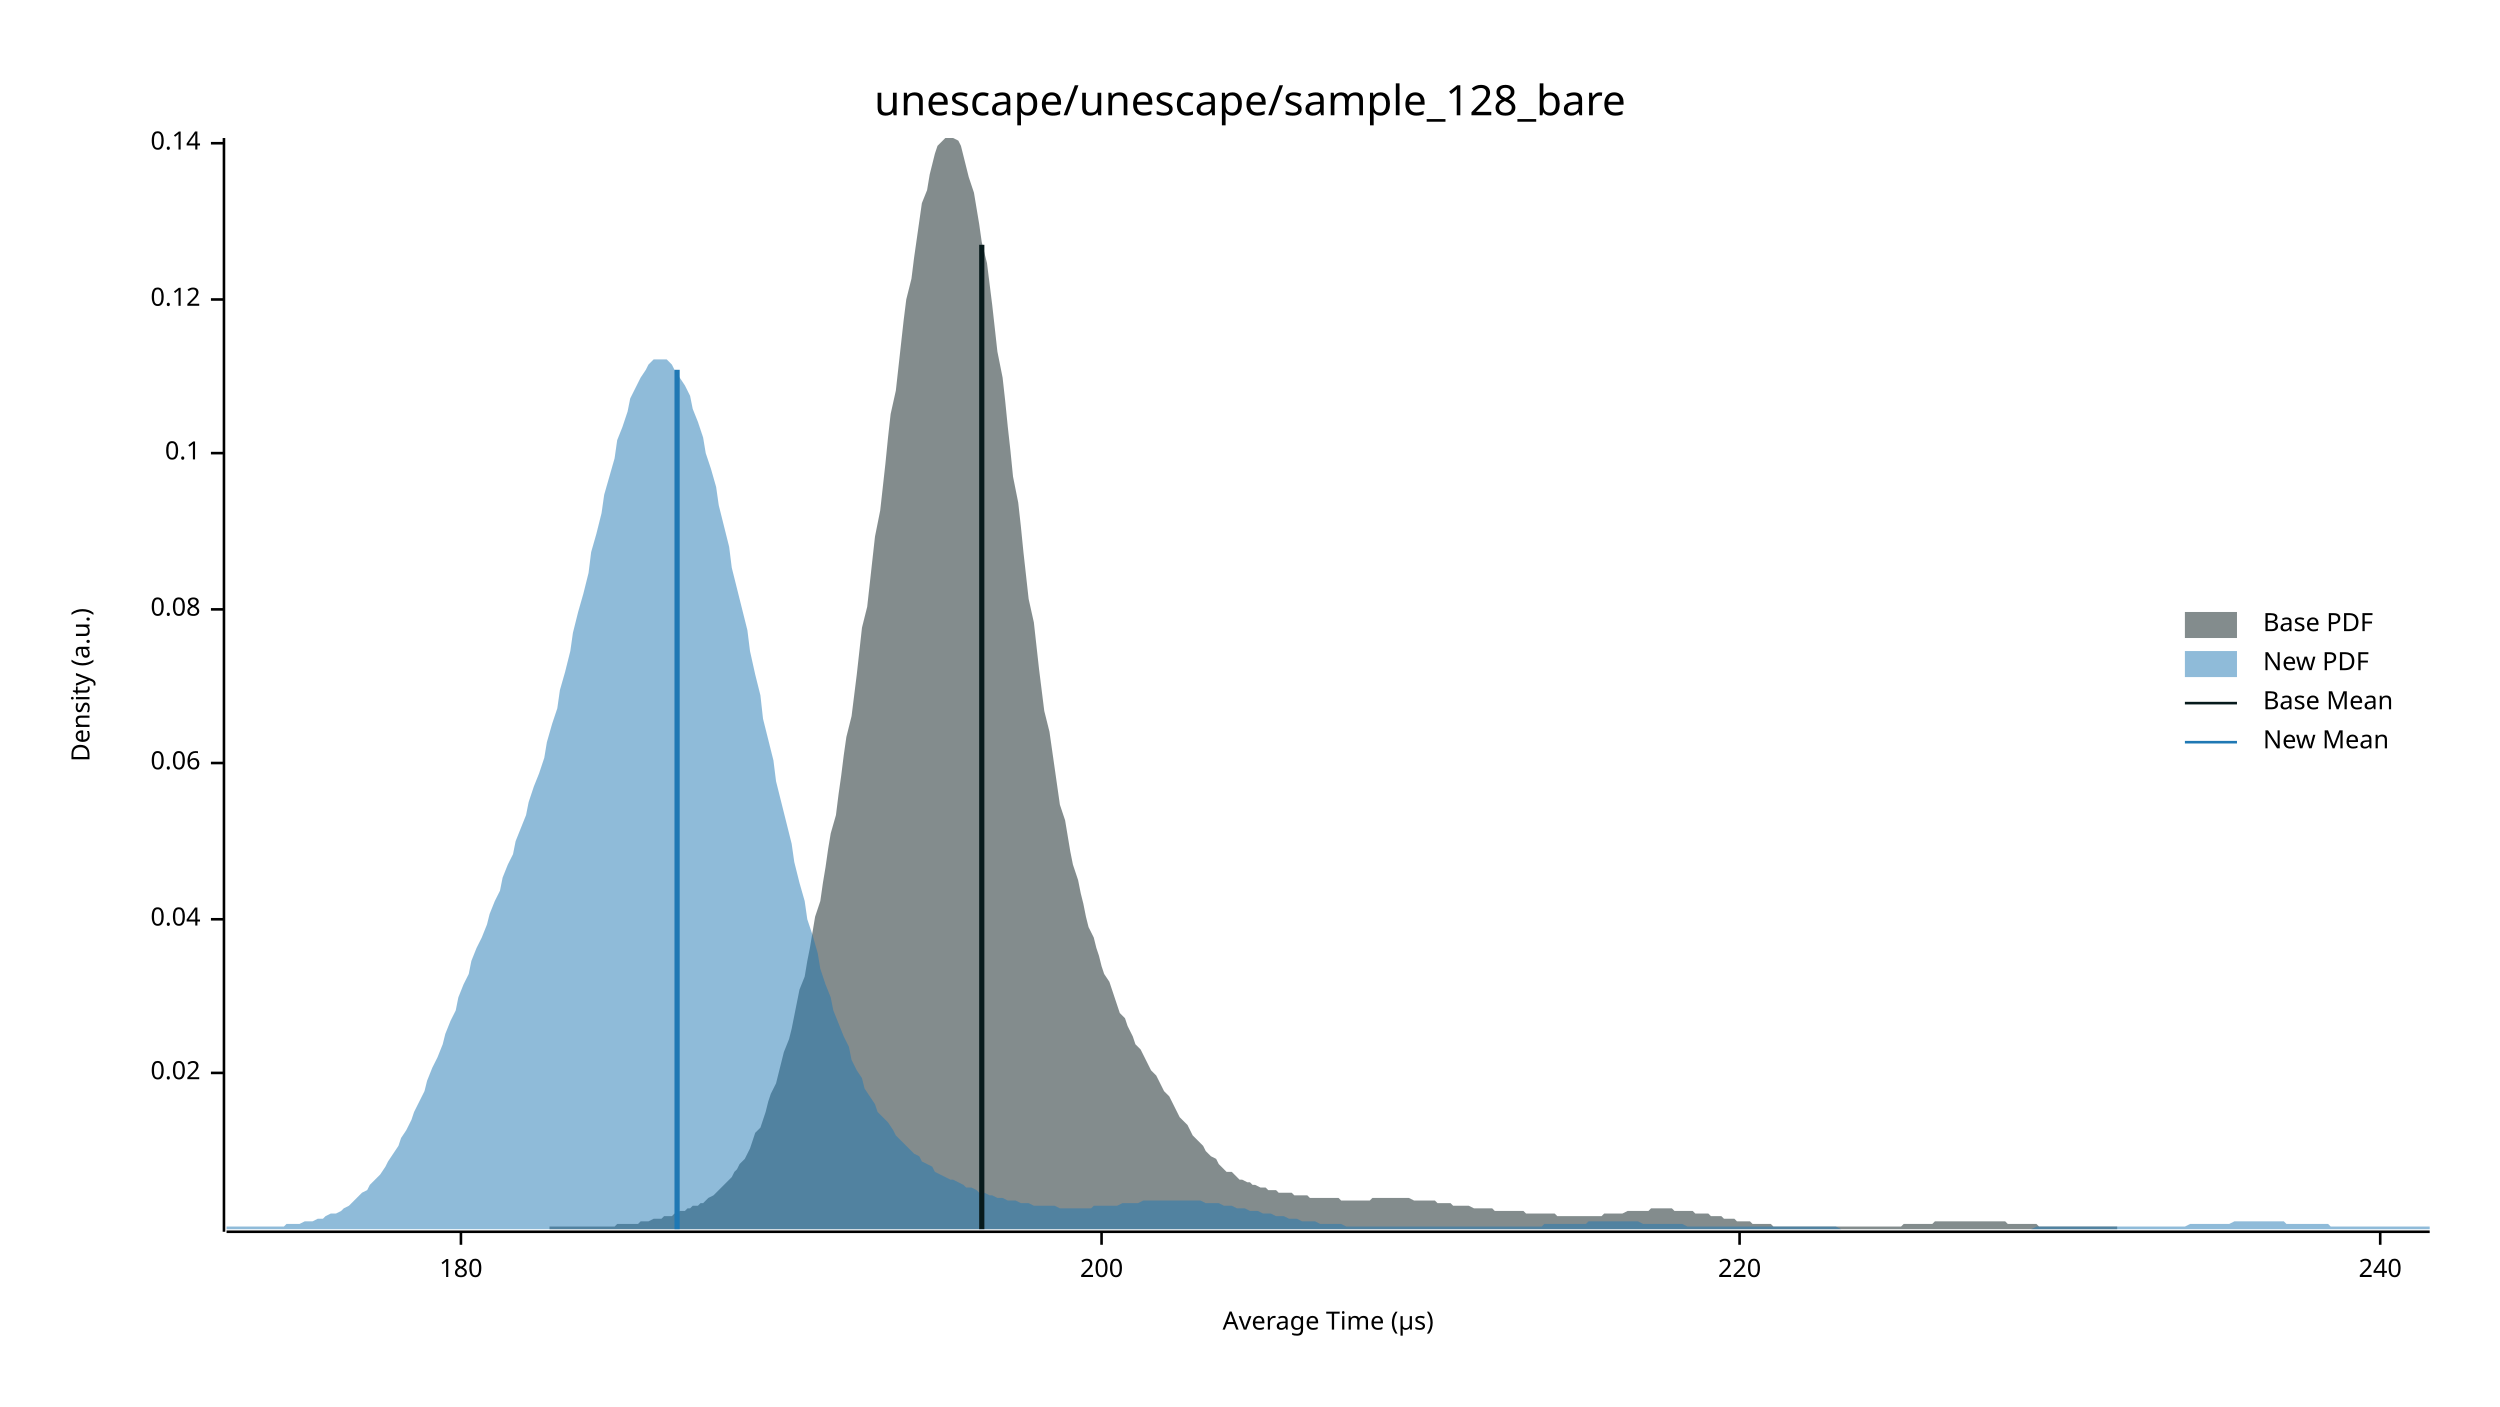
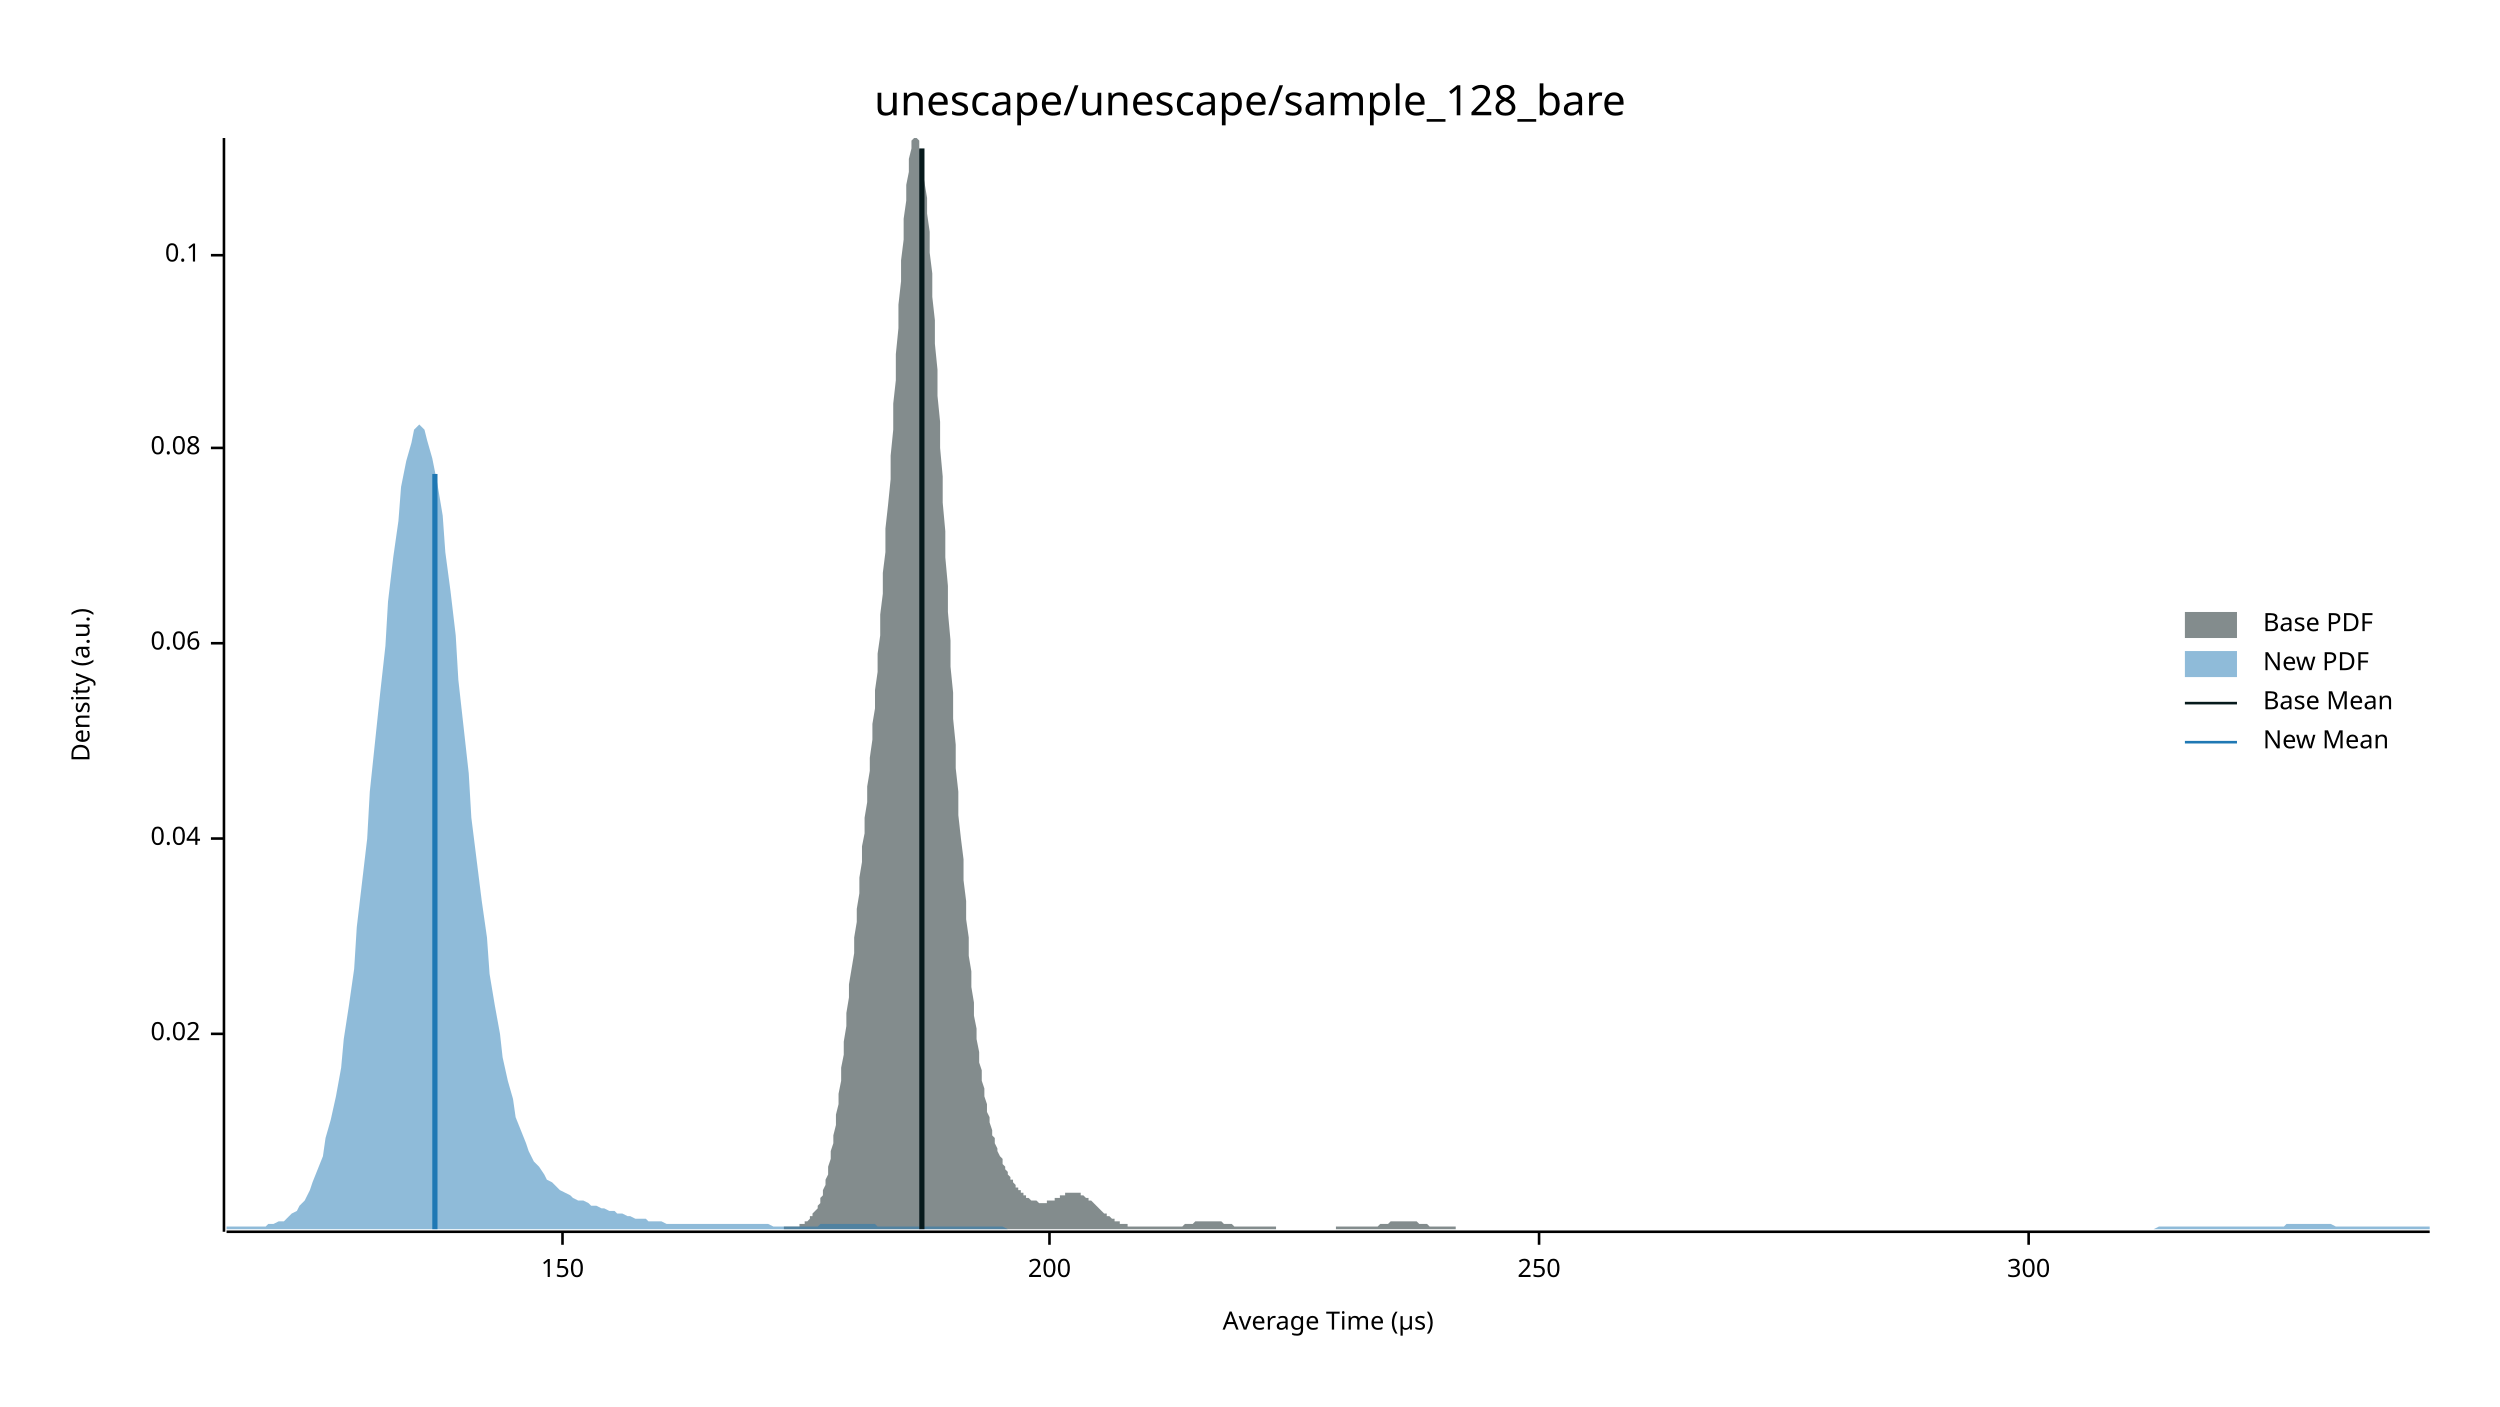
<svg xmlns="http://www.w3.org/2000/svg" width="960" height="540" viewBox="0 0 960 540">
  <text x="480" y="32" dy="0.76em" text-anchor="middle" font-family="sans-serif" font-size="16.129" opacity="1" fill="#000000">
unescape/unescape/sample_128_bare
</text>
  <text x="27" y="263" dy="0.76em" text-anchor="middle" font-family="sans-serif" font-size="9.677" opacity="1" fill="#000000" transform="rotate(270, 27, 263)">
Density (a.u.)
</text>
  <text x="510" y="513" dy="-0.5ex" text-anchor="middle" font-family="sans-serif" font-size="9.677" opacity="1" fill="#000000">
Average Time (µs)
</text>
  <polyline fill="none" opacity="1" stroke="#000000" stroke-width="1" points="86,53 86,473 " />
-   <text x="77" y="412" dy="0.5ex" text-anchor="end" font-family="sans-serif" font-size="9.677" opacity="1" fill="#000000">
+   <text x="77" y="397" dy="0.5ex" text-anchor="end" font-family="sans-serif" font-size="9.677" opacity="1" fill="#000000">
0.02
</text>
-   <polyline fill="none" opacity="1" stroke="#000000" stroke-width="1" points="81,412 86,412 " />
-   <text x="77" y="353" dy="0.5ex" text-anchor="end" font-family="sans-serif" font-size="9.677" opacity="1" fill="#000000">
+   <polyline fill="none" opacity="1" stroke="#000000" stroke-width="1" points="81,397 86,397 " />
+   <text x="77" y="322" dy="0.5ex" text-anchor="end" font-family="sans-serif" font-size="9.677" opacity="1" fill="#000000">
0.04
</text>
-   <polyline fill="none" opacity="1" stroke="#000000" stroke-width="1" points="81,353 86,353 " />
-   <text x="77" y="293" dy="0.5ex" text-anchor="end" font-family="sans-serif" font-size="9.677" opacity="1" fill="#000000">
+   <polyline fill="none" opacity="1" stroke="#000000" stroke-width="1" points="81,322 86,322 " />
+   <text x="77" y="247" dy="0.5ex" text-anchor="end" font-family="sans-serif" font-size="9.677" opacity="1" fill="#000000">
0.06
</text>
-   <polyline fill="none" opacity="1" stroke="#000000" stroke-width="1" points="81,293 86,293 " />
-   <text x="77" y="234" dy="0.5ex" text-anchor="end" font-family="sans-serif" font-size="9.677" opacity="1" fill="#000000">
+   <polyline fill="none" opacity="1" stroke="#000000" stroke-width="1" points="81,247 86,247 " />
+   <text x="77" y="172" dy="0.5ex" text-anchor="end" font-family="sans-serif" font-size="9.677" opacity="1" fill="#000000">
0.08
</text>
-   <polyline fill="none" opacity="1" stroke="#000000" stroke-width="1" points="81,234 86,234 " />
-   <text x="77" y="174" dy="0.5ex" text-anchor="end" font-family="sans-serif" font-size="9.677" opacity="1" fill="#000000">
+   <polyline fill="none" opacity="1" stroke="#000000" stroke-width="1" points="81,172 86,172 " />
+   <text x="77" y="98" dy="0.5ex" text-anchor="end" font-family="sans-serif" font-size="9.677" opacity="1" fill="#000000">
0.1
</text>
-   <polyline fill="none" opacity="1" stroke="#000000" stroke-width="1" points="81,174 86,174 " />
-   <text x="77" y="115" dy="0.5ex" text-anchor="end" font-family="sans-serif" font-size="9.677" opacity="1" fill="#000000">
- 0.12
+   <polyline fill="none" opacity="1" stroke="#000000" stroke-width="1" points="81,98 86,98 " />
+   <polyline fill="none" opacity="1" stroke="#000000" stroke-width="1" points="87,473 933,473 " />
+   <text x="216" y="483" dy="0.76em" text-anchor="middle" font-family="sans-serif" font-size="9.677" opacity="1" fill="#000000">
+ 150
</text>
-   <polyline fill="none" opacity="1" stroke="#000000" stroke-width="1" points="81,115 86,115 " />
-   <text x="77" y="55" dy="0.5ex" text-anchor="end" font-family="sans-serif" font-size="9.677" opacity="1" fill="#000000">
- 0.14
- </text>
-   <polyline fill="none" opacity="1" stroke="#000000" stroke-width="1" points="81,55 86,55 " />
-   <polyline fill="none" opacity="1" stroke="#000000" stroke-width="1" points="87,473 933,473 " />
-   <text x="177" y="483" dy="0.76em" text-anchor="middle" font-family="sans-serif" font-size="9.677" opacity="1" fill="#000000">
- 180
- </text>
-   <polyline fill="none" opacity="1" stroke="#000000" stroke-width="1" points="177,473 177,478 " />
-   <text x="423" y="483" dy="0.76em" text-anchor="middle" font-family="sans-serif" font-size="9.677" opacity="1" fill="#000000">
+   <polyline fill="none" opacity="1" stroke="#000000" stroke-width="1" points="216,473 216,478 " />
+   <text x="403" y="483" dy="0.76em" text-anchor="middle" font-family="sans-serif" font-size="9.677" opacity="1" fill="#000000">
200
</text>
-   <polyline fill="none" opacity="1" stroke="#000000" stroke-width="1" points="423,473 423,478 " />
-   <text x="668" y="483" dy="0.76em" text-anchor="middle" font-family="sans-serif" font-size="9.677" opacity="1" fill="#000000">
- 220
+   <polyline fill="none" opacity="1" stroke="#000000" stroke-width="1" points="403,473 403,478 " />
+   <text x="591" y="483" dy="0.76em" text-anchor="middle" font-family="sans-serif" font-size="9.677" opacity="1" fill="#000000">
+ 250
</text>
-   <polyline fill="none" opacity="1" stroke="#000000" stroke-width="1" points="668,473 668,478 " />
-   <text x="914" y="483" dy="0.76em" text-anchor="middle" font-family="sans-serif" font-size="9.677" opacity="1" fill="#000000">
- 240
+   <polyline fill="none" opacity="1" stroke="#000000" stroke-width="1" points="591,473 591,478 " />
+   <text x="779" y="483" dy="0.76em" text-anchor="middle" font-family="sans-serif" font-size="9.677" opacity="1" fill="#000000">
+ 300
</text>
-   <polyline fill="none" opacity="1" stroke="#000000" stroke-width="1" points="914,473 914,478 " />
-   <polygon opacity="0.5" fill="#071A1C" points="211,471 212,471 213,471 214,471 216,471 217,471 218,471 219,471 220,471 222,471 223,471 224,471 225,471 226,471 228,471 229,471 230,471 231,471 233,471 234,471 235,471 236,471 237,470 239,470 240,470 241,470 242,470 243,470 245,470 246,469 247,469 248,469 249,469 251,468 252,468 253,468 254,468 255,467 257,467 258,467 259,466 260,466 261,465 263,465 264,464 265,464 266,463 268,463 269,462 270,462 271,461 272,460 274,459 275,458 276,457 277,456 278,455 280,453 281,452 282,450 283,449 284,447 286,445 287,443 288,441 289,438 290,435 292,433 293,430 294,427 295,423 296,420 298,416 299,412 300,408 301,404 303,399 304,395 305,390 306,385 307,380 309,375 310,369 311,364 312,358 313,352 315,346 316,339 317,333 318,326 319,320 321,313 322,305 323,298 324,290 325,283 327,275 328,267 329,259 330,250 331,241 333,233 334,224 335,215 336,206 338,196 339,187 340,178 341,168 342,159 344,150 345,141 346,132 347,123 348,115 350,107 351,99 352,92 353,85 354,78 356,73 357,67 358,63 359,59 360,56 362,54 363,53 364,53 365,53 366,53 368,54 369,56 370,60 371,64 372,68 374,74 375,80 376,86 377,93 379,101 380,109 381,117 382,126 383,135 385,145 386,154 387,164 388,173 389,183 391,193 392,202 393,212 394,221 395,230 397,239 398,248 399,257 400,265 401,273 403,281 404,288 405,295 406,302 407,309 409,315 410,321 411,327 412,332 414,338 415,343 416,347 417,352 418,356 420,360 421,364 422,367 423,371 424,374 426,377 427,380 428,383 429,386 430,389 432,391 433,394 434,396 435,398 436,401 438,403 439,405 440,407 441,409 442,411 444,413 445,415 446,417 447,419 449,421 450,423 451,425 452,427 453,429 455,431 456,432 457,434 458,436 459,437 461,439 462,440 463,442 464,443 465,444 467,445 468,447 469,448 470,449 471,450 473,450 474,451 475,452 476,453 477,453 479,454 480,454 481,455 482,455 484,456 485,456 486,456 487,457 488,457 490,457 491,458 492,458 493,458 494,458 496,458 497,459 498,459 499,459 500,459 502,459 503,460 504,460 505,460 506,460 508,460 509,460 510,460 511,460 512,460 514,460 515,461 516,461 517,461 519,461 520,461 521,461 522,461 523,461 525,461 526,461 527,460 528,460 529,460 531,460 532,460 533,460 534,460 535,460 537,460 538,460 539,460 540,460 541,460 543,461 544,461 545,461 546,461 547,461 549,461 550,461 551,461 552,462 554,462 555,462 556,462 557,462 558,463 560,463 561,463 562,463 563,463 564,463 566,464 567,464 568,464 569,464 570,464 572,464 573,464 574,465 575,465 576,465 578,465 579,465 580,465 581,465 582,465 584,465 585,465 586,466 587,466 589,466 590,466 591,466 592,466 593,466 595,466 596,466 597,466 598,467 599,467 601,467 602,467 603,467 604,467 605,467 607,467 608,467 609,467 610,467 611,467 613,467 614,467 615,467 616,466 617,466 619,466 620,466 621,466 622,466 623,466 625,465 626,465 627,465 628,465 630,465 631,465 632,465 633,465 634,464 636,464 637,464 638,464 639,464 640,464 642,464 643,465 644,465 645,465 646,465 648,465 649,465 650,465 651,466 652,466 654,466 655,466 656,466 657,467 658,467 660,467 661,467 662,468 663,468 665,468 666,468 667,469 668,469 669,469 671,469 672,469 673,470 674,470 675,470 677,470 678,470 679,470 680,470 681,471 683,471 684,471 685,471 686,471 687,471 689,471 690,471 691,471 692,471 693,471 695,471 696,471 697,471 698,471 700,471 701,471 702,471 703,471 704,471 706,471 707,471 708,471 709,471 710,471 712,471 713,471 714,471 715,471 716,471 718,471 719,471 720,471 721,471 722,471 724,471 725,471 726,471 727,471 728,471 730,471 731,470 732,470 733,470 735,470 736,470 737,470 738,470 739,470 741,470 742,470 743,469 744,469 745,469 747,469 748,469 749,469 750,469 751,469 753,469 754,469 755,469 756,469 757,469 759,469 760,469 761,469 762,469 763,469 765,469 766,469 767,469 768,469 770,469 771,470 772,470 773,470 774,470 776,470 777,470 778,470 779,470 780,470 782,470 783,471 784,471 785,471 786,471 788,471 789,471 790,471 791,471 792,471 794,471 795,471 796,471 797,471 798,471 800,471 801,471 802,471 803,471 805,471 806,471 807,471 808,471 809,471 811,471 812,471 813,471 813,472 211,472 " />
-   <polygon opacity="0.5" fill="#1F78B4" points="87,471 88,471 90,471 92,471 93,471 95,471 97,471 98,471 100,471 102,471 103,471 105,471 107,471 109,471 110,470 112,470 114,470 115,470 117,469 119,469 120,469 122,468 124,468 125,467 127,466 129,466 131,465 132,464 134,463 136,461 137,460 139,458 141,457 142,455 144,453 146,451 148,448 149,446 151,443 153,440 154,437 156,434 158,430 159,427 161,423 163,419 164,415 166,410 168,406 170,401 171,397 173,392 175,388 176,383 178,378 180,374 181,369 183,364 185,360 187,355 188,351 190,346 192,342 193,337 195,332 197,328 198,323 200,318 202,313 203,308 205,302 207,297 209,291 210,285 212,278 214,272 215,265 217,258 219,250 220,243 222,235 224,228 226,220 227,212 229,205 231,197 232,190 234,183 236,176 237,169 239,164 241,158 242,153 244,149 246,145 248,142 249,140 251,138 253,138 254,138 256,138 258,140 259,142 261,145 263,148 265,152 266,157 268,162 270,168 271,174 273,180 275,187 276,194 278,202 280,210 281,218 283,226 285,234 287,242 288,250 290,259 292,267 293,276 295,284 297,292 298,300 300,308 302,316 304,324 305,331 307,339 309,346 310,353 312,359 314,366 315,372 317,378 319,383 320,388 322,393 324,398 326,402 327,407 329,411 331,414 332,418 334,421 336,424 337,427 339,429 341,431 343,434 344,436 346,438 348,440 349,441 351,443 353,444 354,446 356,447 358,448 359,450 361,451 363,452 365,453 366,453 368,454 370,455 371,456 373,456 375,457 376,458 378,458 380,459 381,459 383,460 385,460 387,461 388,461 390,461 392,462 393,462 395,462 397,463 398,463 400,463 402,463 404,463 405,463 407,464 409,464 410,464 412,464 414,464 415,464 417,464 419,464 420,463 422,463 424,463 426,463 427,463 429,463 431,462 432,462 434,462 436,462 437,462 439,461 441,461 443,461 444,461 446,461 448,461 449,461 451,461 453,461 454,461 456,461 458,461 459,461 461,461 463,462 465,462 466,462 468,462 470,463 471,463 473,463 475,464 476,464 478,464 480,465 482,465 483,465 485,466 487,466 488,466 490,467 492,467 493,467 495,468 497,468 498,468 500,469 502,469 504,469 505,469 507,470 509,470 510,470 512,470 514,470 515,470 517,471 519,471 521,471 522,471 524,471 526,471 527,471 529,471 531,471 532,471 534,471 536,471 537,471 539,471 541,471 543,471 544,471 546,471 548,471 549,471 551,471 553,471 554,471 556,471 558,471 560,471 561,471 563,471 565,471 566,471 568,471 570,471 571,471 573,471 575,471 576,471 578,471 580,471 582,471 583,471 585,471 587,471 588,471 590,471 592,471 593,470 595,470 597,470 599,470 600,470 602,470 604,470 605,470 607,470 609,470 610,469 612,469 614,469 615,469 617,469 619,469 621,469 622,469 624,469 626,469 627,469 629,469 631,470 632,470 634,470 636,470 638,470 639,470 641,470 643,470 644,470 646,470 648,471 649,471 651,471 653,471 654,471 656,471 658,471 660,471 661,471 663,471 665,471 666,471 668,471 670,471 671,471 673,471 675,471 676,471 678,471 680,471 682,471 683,471 685,471 687,471 688,471 690,471 692,471 693,471 695,471 697,471 699,471 700,471 702,471 704,471 705,471 707,472 709,472 710,472 712,472 714,472 715,472 717,472 719,472 721,472 722,472 724,472 726,472 727,472 729,472 731,472 732,472 734,472 736,472 738,472 739,472 741,472 743,472 744,472 746,472 748,472 749,472 751,472 753,472 754,472 756,472 758,472 760,472 761,472 763,472 765,472 766,472 768,472 770,472 771,472 773,472 775,472 777,472 778,472 780,472 782,471 783,471 785,471 787,471 788,471 790,471 792,471 793,471 795,471 797,471 799,471 800,471 802,471 804,471 805,471 807,471 809,471 810,471 812,471 814,471 816,471 817,471 819,471 821,471 822,471 824,471 826,471 827,471 829,471 831,471 832,471 834,471 836,471 838,471 839,471 841,470 843,470 844,470 846,470 848,470 849,470 851,470 853,470 855,470 856,470 858,469 860,469 861,469 863,469 865,469 866,469 868,469 870,469 871,469 873,469 875,469 877,469 878,470 880,470 882,470 883,470 885,470 887,470 888,470 890,470 892,470 894,470 895,471 897,471 899,471 900,471 902,471 904,471 905,471 907,471 909,471 910,471 912,471 914,471 916,471 917,471 919,471 921,471 922,471 924,471 926,471 927,471 929,471 931,471 933,471 933,472 87,472 " />
-   <polyline fill="none" opacity="1" stroke="#071A1C" stroke-width="2" points="377,472 377,94 " />
-   <polyline fill="none" opacity="1" stroke="#1F78B4" stroke-width="2" points="260,472 260,142 " />
+   <polyline fill="none" opacity="1" stroke="#000000" stroke-width="1" points="779,473 779,478 " />
+   <polygon opacity="0.5" fill="#071A1C" points="301,471 301,471 302,471 302,471 303,471 303,471 304,471 304,471 305,471 305,471 306,471 306,471 307,471 307,470 308,470 308,470 309,470 309,469 310,469 310,469 311,468 311,467 312,467 312,466 313,465 314,464 314,463 315,462 315,460 316,459 316,457 317,455 317,453 318,451 318,448 319,445 319,442 320,439 320,436 321,432 321,428 322,424 322,420 323,415 323,410 324,405 324,400 325,394 325,389 326,383 326,378 327,372 328,366 328,360 329,354 329,349 330,343 330,337 331,331 331,325 332,320 332,314 333,308 333,302 334,296 334,291 335,284 335,278 336,272 336,265 337,258 337,251 338,244 338,236 339,228 339,220 340,212 340,203 341,194 342,184 342,175 343,165 343,155 344,146 344,136 345,126 345,117 346,108 346,100 347,92 347,84 348,77 348,71 349,66 349,61 350,57 350,54 351,53 351,53 352,53 352,53 353,54 353,57 354,60 354,65 355,70 356,76 356,82 357,89 357,97 358,105 358,114 359,123 359,132 360,142 360,152 361,162 361,172 362,183 362,193 363,204 363,214 364,225 364,235 365,246 365,256 366,266 366,276 367,286 367,295 368,304 368,313 369,322 370,330 370,338 371,346 371,353 372,360 372,367 373,373 373,379 374,385 374,390 375,395 375,399 376,404 376,408 377,411 377,415 378,418 378,421 379,424 379,427 380,429 380,431 381,434 381,436 382,437 382,439 383,441 383,442 384,444 385,445 385,447 386,448 386,449 387,450 387,451 388,452 388,453 389,453 389,454 390,455 390,456 391,456 391,457 392,457 392,458 393,458 393,459 394,459 394,460 395,460 395,460 396,461 396,461 397,461 397,461 398,461 399,462 399,462 400,462 400,462 401,462 401,462 402,462 402,461 403,461 403,461 404,461 404,461 405,461 405,460 406,460 406,460 407,460 407,459 408,459 408,459 409,459 409,458 410,458 410,458 411,458 411,458 412,458 413,458 413,458 414,458 414,458 415,458 415,459 416,459 416,459 417,460 417,460 418,460 418,461 419,461 419,461 420,462 420,462 421,463 421,463 422,464 422,464 423,465 423,465 424,466 424,466 425,466 425,467 426,467 427,468 427,468 428,468 428,469 429,469 429,469 430,469 430,470 431,470 431,470 432,470 432,470 433,470 433,471 434,471 434,471 435,471 435,471 436,471 436,471 437,471 437,471 438,471 438,471 439,471 439,471 440,471 441,471 441,471 442,471 442,471 443,471 443,471 444,471 444,471 445,471 445,471 446,471 446,471 447,471 447,471 448,471 448,471 449,471 449,471 450,471 450,471 451,471 451,471 452,471 452,471 453,471 453,471 454,471 455,470 455,470 456,470 456,470 457,470 457,470 458,470 458,470 459,469 459,469 460,469 460,469 461,469 461,469 462,469 462,469 463,469 463,469 464,469 464,469 465,469 465,469 466,469 466,469 467,469 467,469 468,469 469,469 469,469 470,470 470,470 471,470 471,470 472,470 472,470 473,470 473,470 474,471 474,471 475,471 475,471 476,471 476,471 477,471 477,471 478,471 478,471 479,471 479,471 480,471 480,471 481,471 481,471 482,471 482,471 483,471 484,471 484,471 485,471 485,471 486,471 486,471 487,471 487,471 488,471 488,471 489,471 489,471 490,471 490,472 491,472 491,472 492,472 492,472 493,472 493,472 494,472 494,472 495,472 495,472 496,472 496,472 497,472 498,472 498,472 499,472 499,472 500,472 500,472 501,472 501,472 502,472 502,472 503,472 503,472 504,472 504,472 505,472 505,472 506,472 506,472 507,472 507,472 508,472 508,472 509,472 509,472 510,472 510,472 511,472 512,472 512,472 513,472 513,471 514,471 514,471 515,471 515,471 516,471 516,471 517,471 517,471 518,471 518,471 519,471 519,471 520,471 520,471 521,471 521,471 522,471 522,471 523,471 523,471 524,471 524,471 525,471 526,471 526,471 527,471 527,471 528,471 528,471 529,471 529,471 530,470 530,470 531,470 531,470 532,470 532,470 533,470 533,470 534,469 534,469 535,469 535,469 536,469 536,469 537,469 537,469 538,469 538,469 539,469 540,469 540,469 541,469 541,469 542,469 542,469 543,469 543,469 544,469 544,469 545,470 545,470 546,470 546,470 547,470 547,470 548,470 548,470 549,471 549,471 550,471 550,471 551,471 551,471 552,471 552,471 553,471 554,471 554,471 555,471 555,471 556,471 556,471 557,471 557,471 558,471 558,471 559,471 559,471 559,472 301,472 " />
+   <polygon opacity="0.5" fill="#1F78B4" points="87,471 88,471 90,471 92,471 93,471 95,471 97,471 98,471 100,471 102,471 103,470 105,470 107,469 109,469 110,468 112,466 114,465 115,463 117,461 119,457 120,454 122,449 124,444 125,437 127,430 129,421 131,410 132,399 134,386 136,372 137,356 139,339 141,322 142,304 144,285 146,266 148,248 149,231 151,214 153,200 154,187 156,177 158,170 159,165 161,163 163,165 164,169 166,176 168,186 170,198 171,212 173,227 175,244 176,261 178,279 180,297 181,314 183,330 185,346 187,360 188,374 190,386 192,397 193,406 195,415 197,422 198,429 200,434 202,439 203,442 205,446 207,448 209,451 210,453 212,454 214,456 215,457 217,458 219,459 220,460 222,461 224,461 226,462 227,463 229,463 231,464 232,464 234,465 236,465 237,466 239,466 241,467 242,467 244,468 246,468 248,468 249,469 251,469 253,469 254,469 256,470 258,470 259,470 261,470 263,470 265,470 266,470 268,470 270,470 271,470 273,470 275,470 276,470 278,470 280,470 281,470 283,470 285,470 287,470 288,470 290,470 292,470 293,470 295,470 297,471 298,471 300,471 302,471 304,471 305,471 307,471 309,471 310,471 312,471 314,471 315,470 317,470 319,470 320,470 322,470 324,470 326,470 327,470 329,470 331,470 332,470 334,470 336,470 337,471 339,471 341,471 343,471 344,471 346,471 348,471 349,471 351,471 353,471 354,471 356,471 358,471 359,471 361,471 363,471 365,471 366,471 368,471 370,471 371,471 373,471 375,471 376,471 378,471 380,471 381,471 383,471 385,471 387,472 388,472 390,472 392,472 393,472 395,472 397,472 398,472 400,472 402,472 404,472 405,472 407,472 409,472 410,472 412,472 414,472 415,472 417,472 419,472 420,472 422,472 424,472 426,472 427,472 429,472 431,472 432,472 434,472 436,472 437,472 439,472 441,472 443,472 444,472 446,472 448,472 449,472 451,472 453,472 454,472 456,472 458,472 459,472 461,472 463,472 465,472 466,472 468,472 470,472 471,472 473,472 475,472 476,472 478,472 480,472 482,472 483,472 485,472 487,472 488,472 490,472 492,472 493,472 495,472 497,472 498,472 500,472 502,472 504,472 505,472 507,472 509,472 510,472 512,472 514,472 515,472 517,472 519,472 521,472 522,472 524,472 526,472 527,472 529,472 531,472 532,472 534,472 536,472 537,472 539,472 541,472 543,472 544,472 546,472 548,472 549,472 551,472 553,472 554,472 556,472 558,472 560,472 561,472 563,472 565,472 566,472 568,472 570,472 571,472 573,472 575,472 576,472 578,472 580,472 582,472 583,472 585,472 587,472 588,472 590,472 592,472 593,472 595,472 597,472 599,472 600,472 602,472 604,472 605,472 607,472 609,472 610,472 612,472 614,472 615,472 617,472 619,472 621,472 622,472 624,472 626,472 627,472 629,472 631,472 632,472 634,472 636,472 638,472 639,472 641,472 643,472 644,472 646,472 648,472 649,472 651,472 653,472 654,472 656,472 658,472 660,472 661,472 663,472 665,472 666,472 668,472 670,472 671,472 673,472 675,472 676,472 678,472 680,472 682,472 683,472 685,472 687,472 688,472 690,472 692,472 693,472 695,472 697,472 699,472 700,472 702,472 704,472 705,472 707,472 709,472 710,472 712,472 714,472 715,472 717,472 719,472 721,472 722,472 724,472 726,472 727,472 729,472 731,472 732,472 734,472 736,472 738,472 739,472 741,472 743,472 744,472 746,472 748,472 749,472 751,472 753,472 754,472 756,472 758,472 760,472 761,472 763,472 765,472 766,472 768,472 770,472 771,472 773,472 775,472 777,472 778,472 780,472 782,472 783,472 785,472 787,472 788,472 790,472 792,472 793,472 795,472 797,472 799,472 800,472 802,472 804,472 805,472 807,472 809,472 810,472 812,472 814,472 816,472 817,472 819,472 821,472 822,472 824,472 826,472 827,472 829,471 831,471 832,471 834,471 836,471 838,471 839,471 841,471 843,471 844,471 846,471 848,471 849,471 851,471 853,471 855,471 856,471 858,471 860,471 861,471 863,471 865,471 866,471 868,471 870,471 871,471 873,471 875,471 877,471 878,470 880,470 882,470 883,470 885,470 887,470 888,470 890,470 892,470 894,470 895,470 897,471 899,471 900,471 902,471 904,471 905,471 907,471 909,471 910,471 912,471 914,471 916,471 917,471 919,471 921,471 922,471 924,471 926,471 927,471 929,471 931,471 933,471 933,472 87,472 " />
+   <polyline fill="none" opacity="1" stroke="#071A1C" stroke-width="2" points="354,472 354,57 " />
+   <polyline fill="none" opacity="1" stroke="#1F78B4" stroke-width="2" points="167,472 167,182 " />
  <text x="869" y="235" dy="0.76em" text-anchor="start" font-family="sans-serif" font-size="9.677" opacity="1" fill="#000000">
Base PDF
</text>
  <text x="869" y="250" dy="0.76em" text-anchor="start" font-family="sans-serif" font-size="9.677" opacity="1" fill="#000000">
New PDF
</text>
  <text x="869" y="265" dy="0.76em" text-anchor="start" font-family="sans-serif" font-size="9.677" opacity="1" fill="#000000">
Base Mean
</text>
  <text x="869" y="280" dy="0.76em" text-anchor="start" font-family="sans-serif" font-size="9.677" opacity="1" fill="#000000">
New Mean
</text>
  <rect x="839" y="235" width="20" height="10" opacity="0.5" fill="#071A1C" stroke="none" />
  <rect x="839" y="250" width="20" height="10" opacity="0.5" fill="#1F78B4" stroke="none" />
  <polyline fill="none" opacity="1" stroke="#071A1C" stroke-width="1" points="839,270 859,270 " />
  <polyline fill="none" opacity="1" stroke="#1F78B4" stroke-width="1" points="839,285 859,285 " />
</svg>
